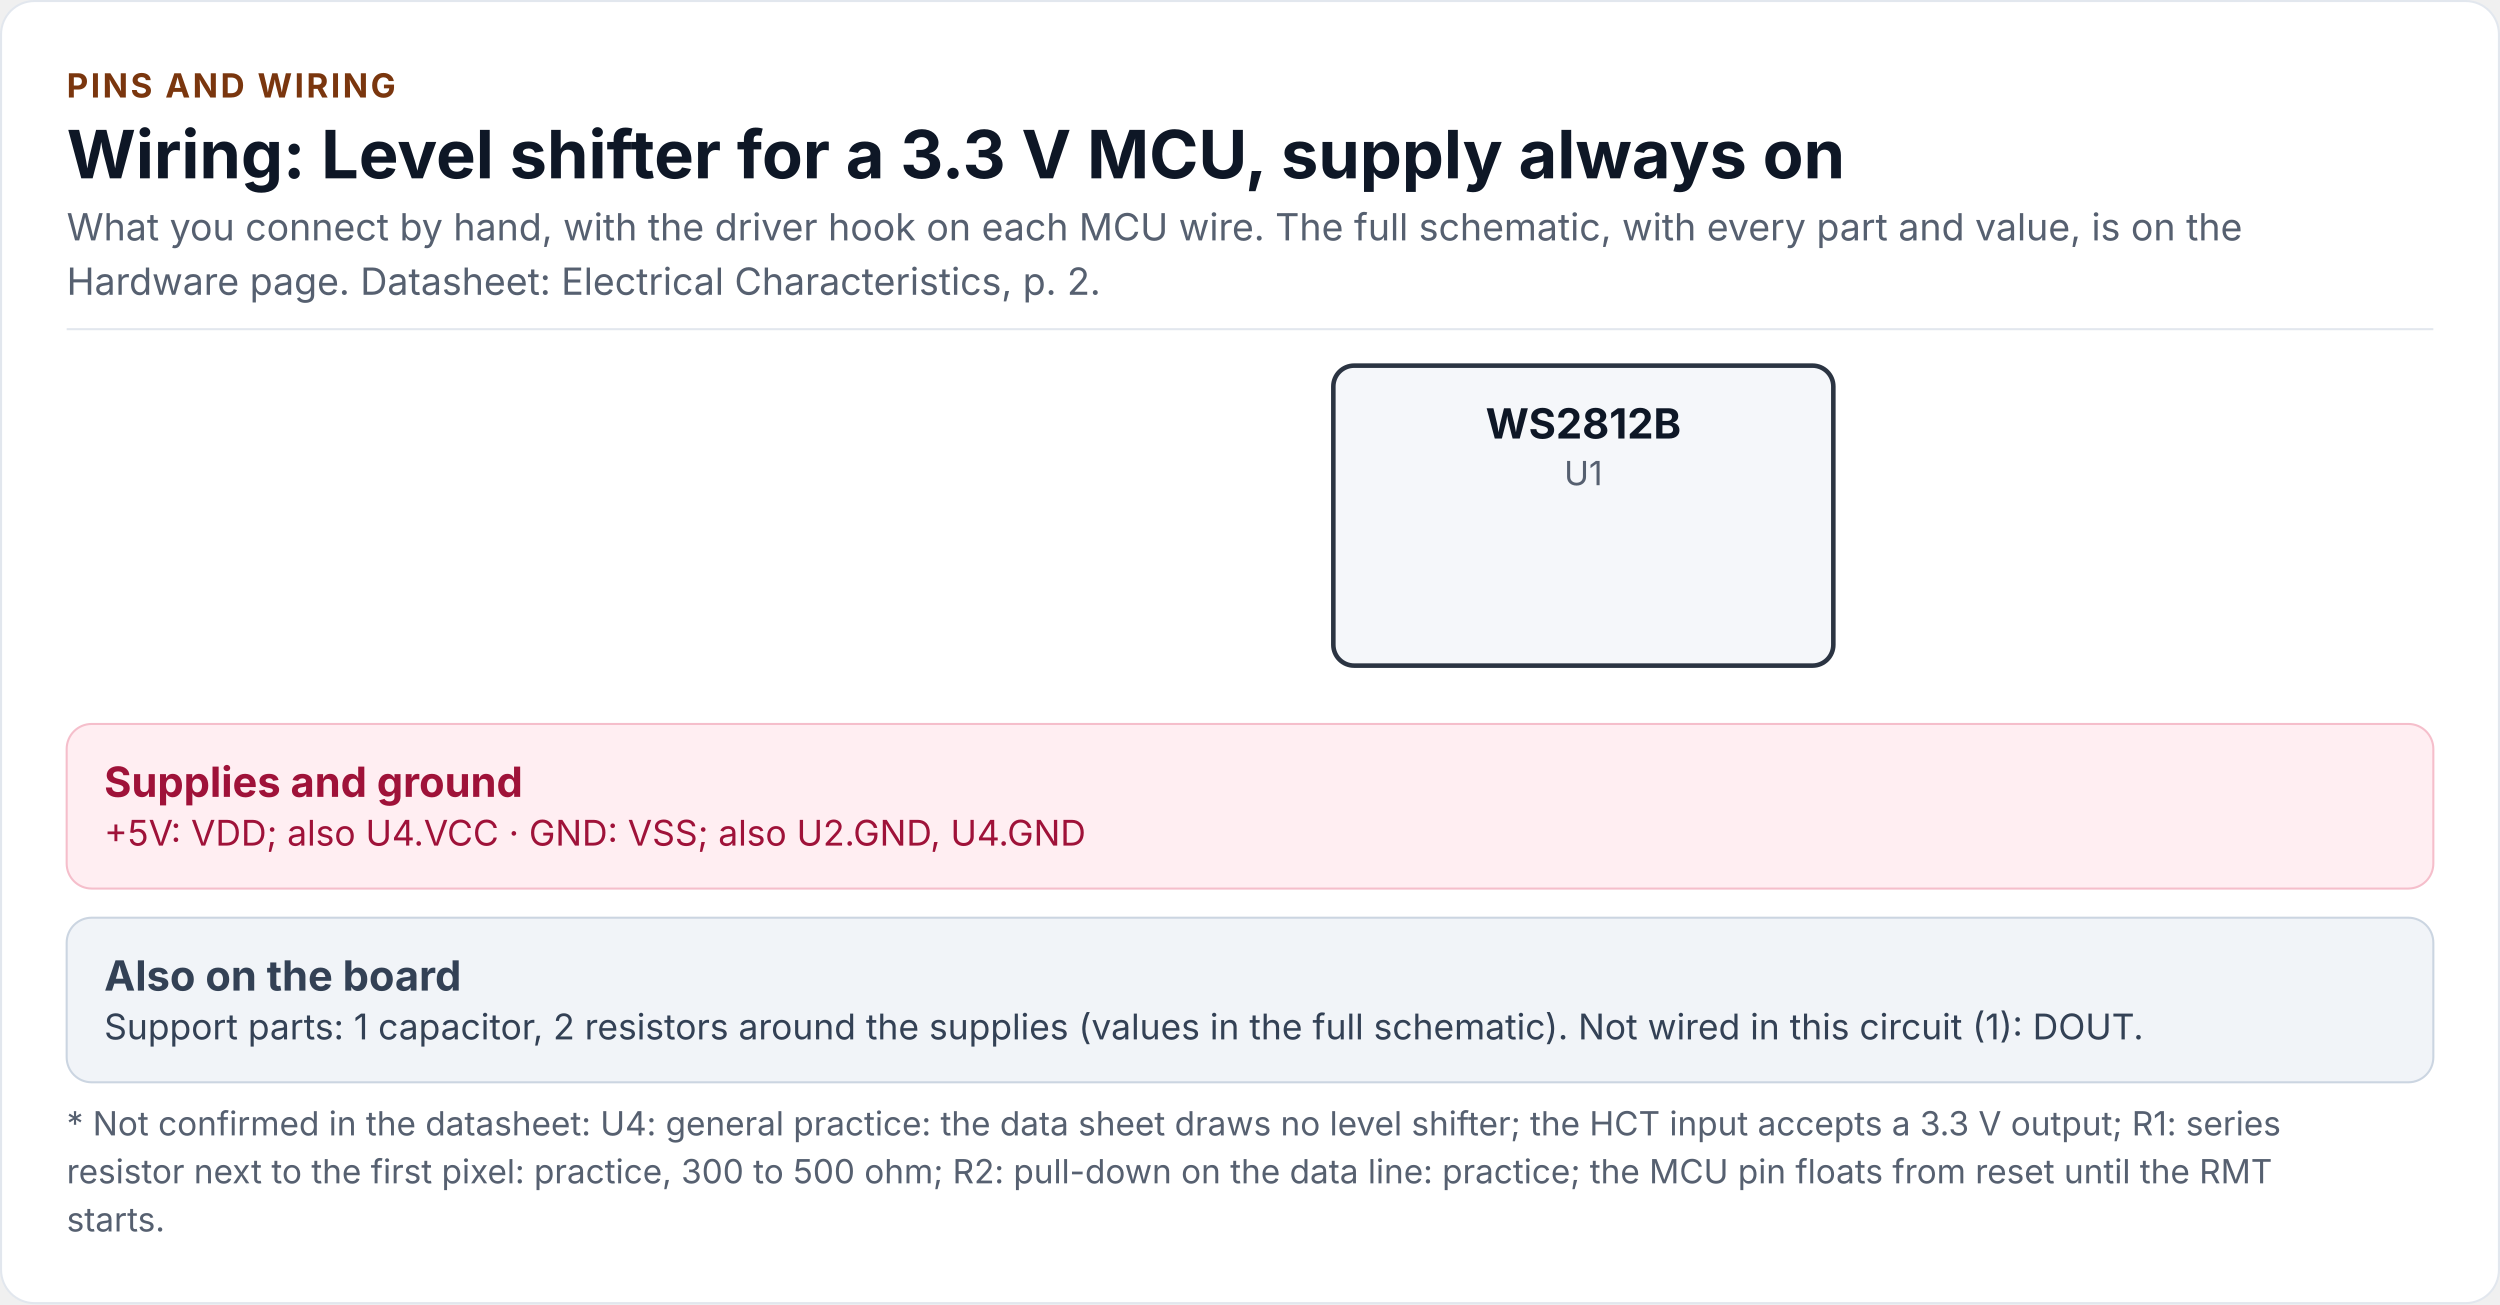
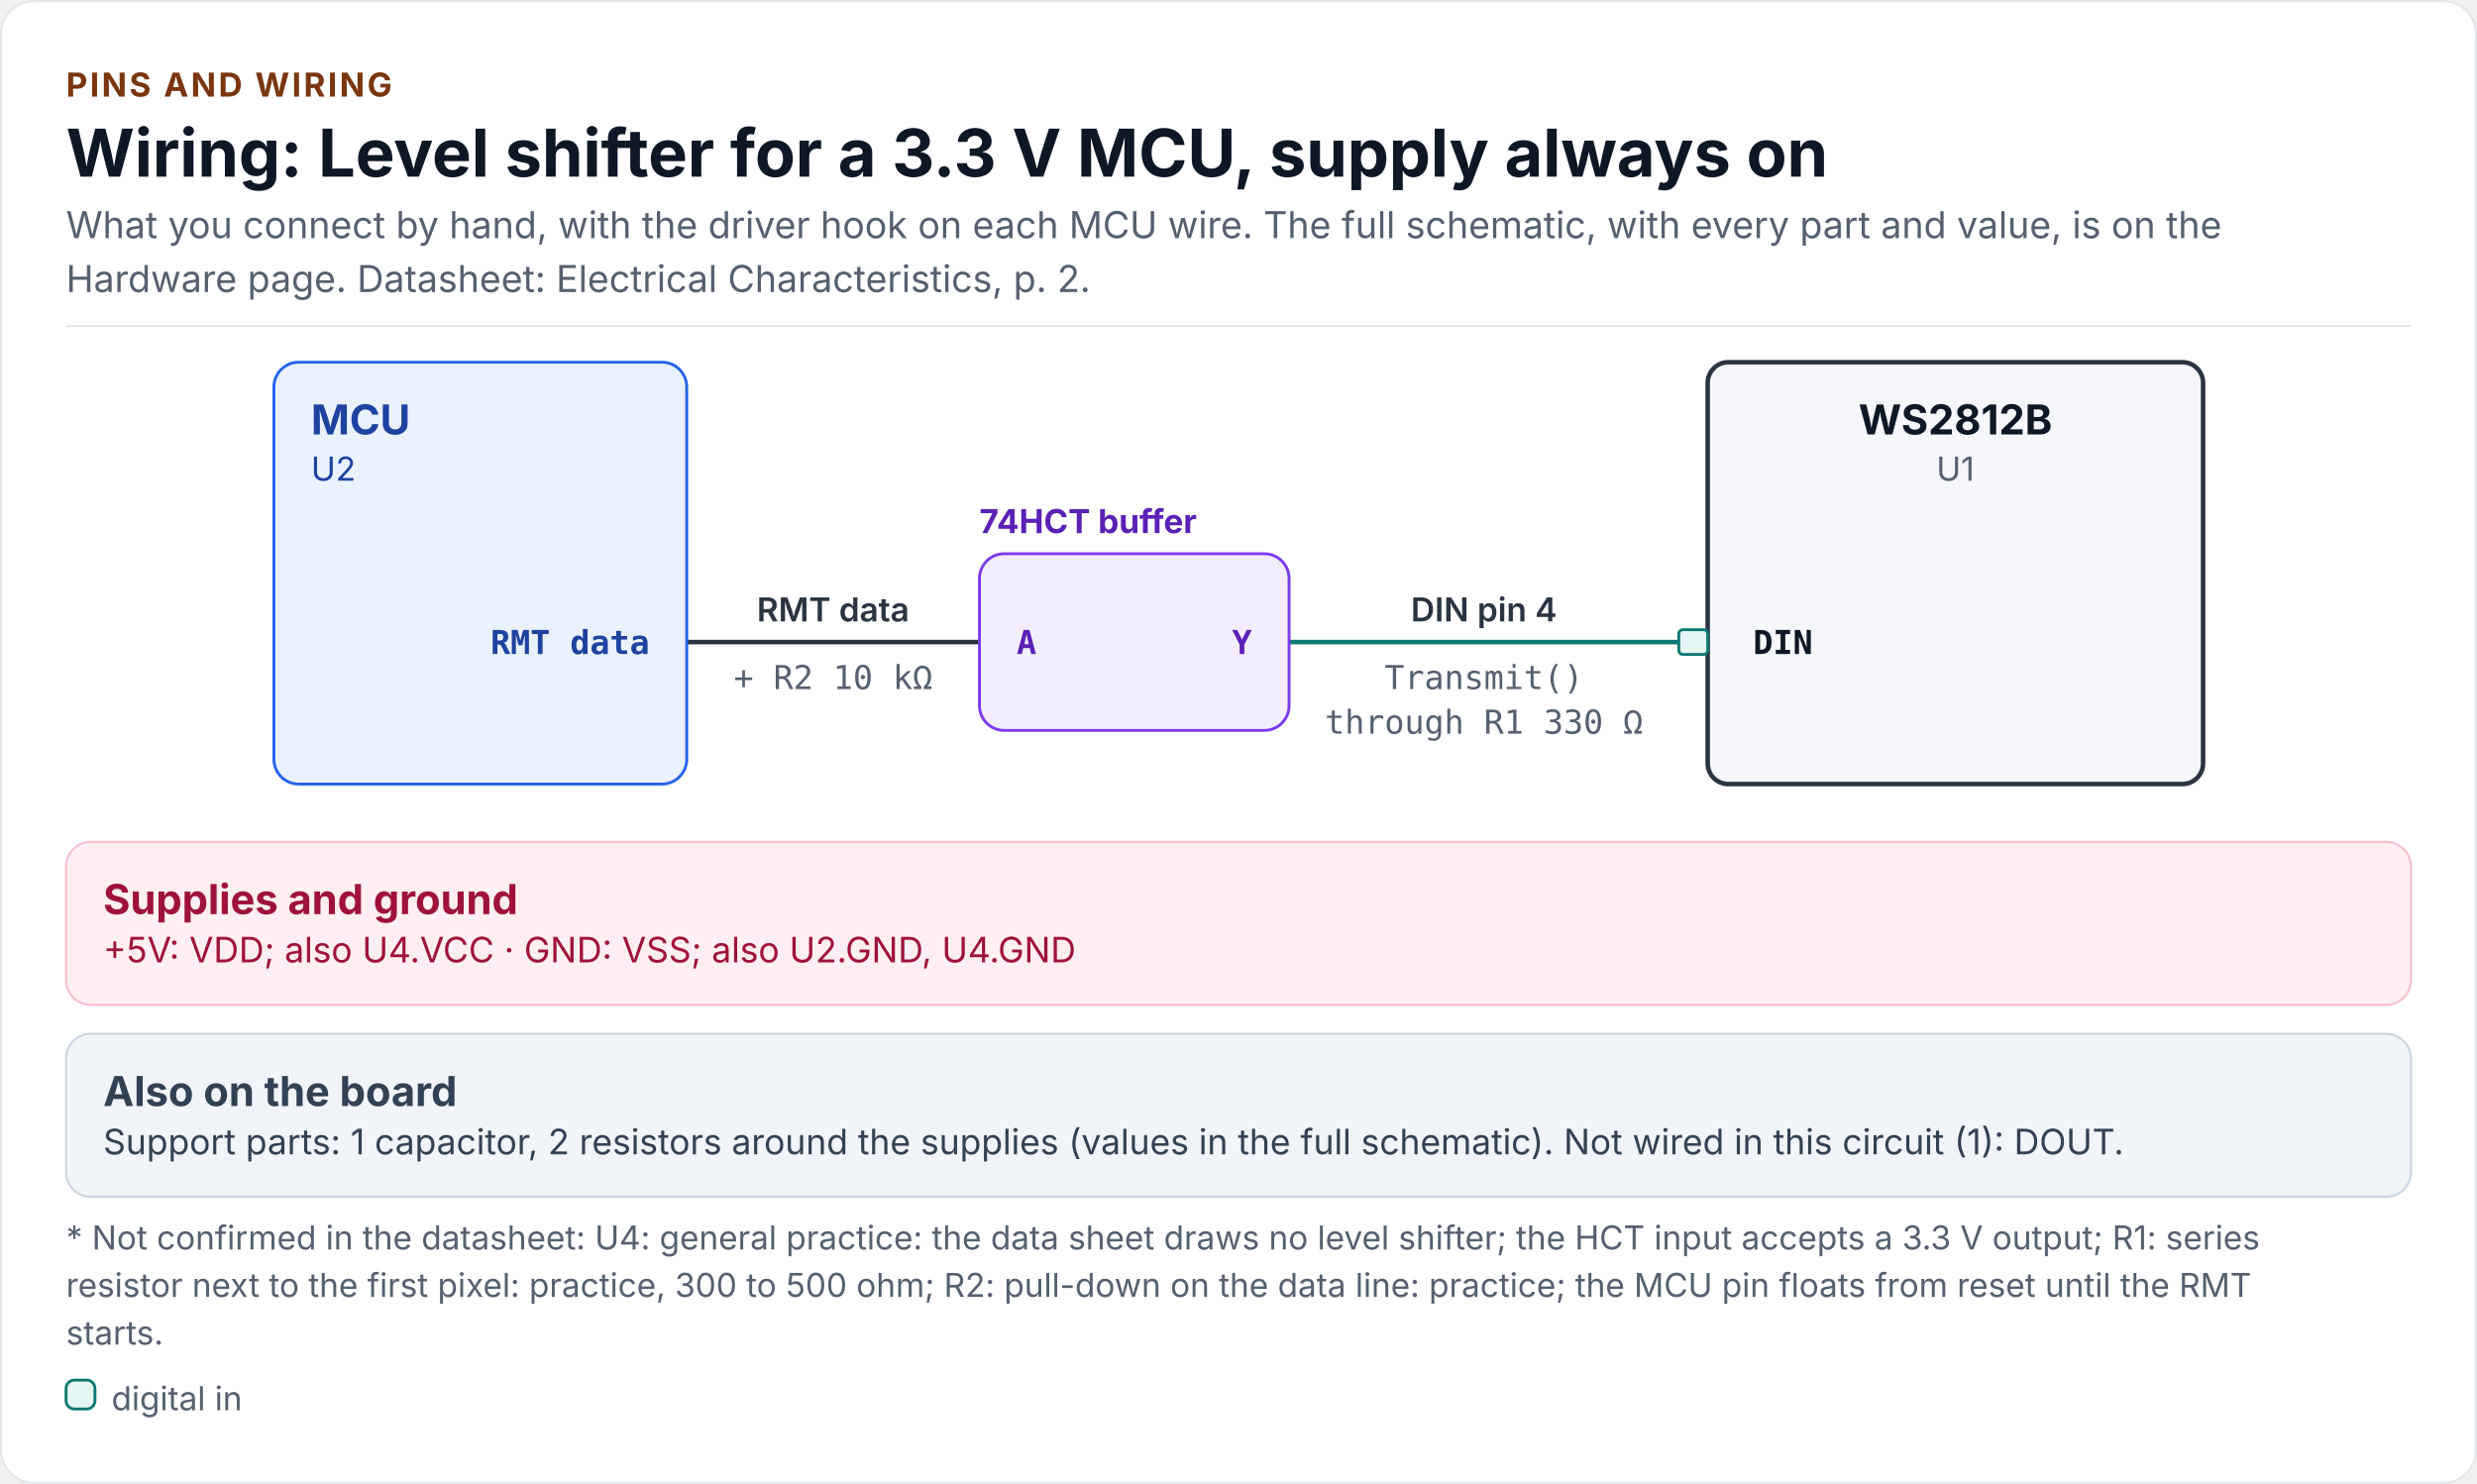
- <svg xmlns="http://www.w3.org/2000/svg" width="1200" height="626" viewBox="0 0 1200 626" role="img" aria-labelledby="chip-wiring-shifted-title chip-wiring-shifted-desc" font-family="Inter, 'Segoe UI', Roboto, 'Helvetica Neue', Arial, sans-serif">
-   <rect x="0.5" y="0.5" width="1199" height="625" rx="16" fill="#FFFFFF" stroke="#E2E7EE" />
+ <svg xmlns="http://www.w3.org/2000/svg" width="1200" height="719" viewBox="0 0 1200 719" role="img" aria-labelledby="chip-wiring-shifted-title chip-wiring-shifted-desc" font-family="Inter, 'Segoe UI', Roboto, 'Helvetica Neue', Arial, sans-serif">
+   <rect x="0.5" y="0.5" width="1199" height="718" rx="16" fill="#FFFFFF" stroke="#E2E7EE" />
  <text x="32" y="46.8" font-size="16" font-weight="700" letter-spacing="1.2" fill="#7A360E">PINS AND WIRING</text>
  <text x="32" y="85.6" font-size="32" font-weight="700" fill="#0E1726">Wiring: Level shifter for a 3.3 V MCU, supply always on</text>
  <text x="32" y="115.4" font-size="18" fill="#566070">What you connect by hand, with the driver hook on each MCU wire. The full schematic, with every part and value, is on the</text>
  <text x="32" y="141.5" font-size="18" fill="#566070">Hardware page. Datasheet: Electrical Characteristics, p. 2.</text>
  <rect x="32" y="157.5" width="1136" height="1" fill="#E2E7EE" />
-   <rect x="640" y="175.5" width="240" height="144" rx="10" fill="#F5F7FA" stroke="#2B3442" stroke-width="2.2" />
-   <rect x="32" y="347.5" width="1136" height="79" rx="12" fill="#FFEEF2" stroke="#F5BECB" stroke-width="1" />
-   <rect x="32" y="440.5" width="1136" height="79" rx="12" fill="#F1F4F8" stroke="#CBD5E1" stroke-width="1" />
-   <text x="760" y="210.5" font-size="20" font-weight="700" text-anchor="middle" fill="#0E1726">WS2812B</text>
-   <text x="760" y="232.9" font-size="16" text-anchor="middle" fill="#566070">U1</text>
-   <text x="50" y="382.5" font-size="20" font-weight="700" fill="#9F1239">Supplies and ground</text>
-   <text x="50" y="405.9" font-size="17" fill="#9F1239">+5V: VDD; also U4.VCC · GND: VSS; also U2.GND, U4.GND</text>
-   <text x="50" y="475.5" font-size="20" font-weight="700" fill="#334155">Also on the board</text>
-   <text x="50" y="498.9" font-size="17" fill="#334155">Support parts: 1 capacitor, 2 resistors around the supplies (values in the full schematic). Not wired in this circuit (1): DOUT.</text>
-   <text x="32" y="545" font-size="16" fill="#566070">* Not confirmed in the datasheet: U4: general practice: the data sheet draws no level shifter; the HCT input accepts a 3.3 V output; R1: series</text>
-   <text x="32" y="568" font-size="16" fill="#566070">resistor next to the first pixel: practice, 300 to 500 ohm; R2: pull-down on the data line: practice; the MCU pin floats from reset until the RMT</text>
-   <text x="32" y="591.1" font-size="16" fill="#566070">starts.</text>
+   <path d="M332.7 311.1 L474.5 311.1" fill="none" stroke="#2B3442" stroke-width="2.2" />
+   <path d="M624.5 311.1 L813.3 311.1" fill="none" stroke="#0B7A72" stroke-width="2.2" />
+   <rect x="827.3" y="175.5" width="240" height="204.4" rx="10" fill="#F5F7FA" stroke="#2B3442" stroke-width="2.2" />
+   <rect x="132.7" y="175.5" width="200" height="204.4" rx="12" fill="#EAF2FF" stroke="#2563EB" stroke-width="1.4" />
+   <rect x="474.5" y="268.3" width="150" height="85.6" rx="12" fill="#F3EEFF" stroke="#7C3AED" stroke-width="1.4" />
+   <rect x="32" y="407.9" width="1136" height="79" rx="12" fill="#FFEEF2" stroke="#F5BECB" stroke-width="1" />
+   <rect x="32" y="500.9" width="1136" height="79" rx="12" fill="#F1F4F8" stroke="#CBD5E1" stroke-width="1" />
+   <text x="947.3" y="210.5" font-size="20" font-weight="700" text-anchor="middle" fill="#0E1726">WS2812B</text>
+   <text x="947.3" y="232.9" font-size="16" text-anchor="middle" fill="#566070">U1</text>
+   <text x="150.7" y="210.5" font-size="20" font-weight="700" fill="#1E429F">MCU</text>
+   <text x="150.7" y="232.9" font-size="16" fill="#1E429F">U2</text>
+   <text x="474.5" y="258.3" font-size="16" font-weight="700" fill="#5B21B6">74HCT buffer</text>
+   <text x="314.7" y="316.9" font-size="16" font-weight="600" font-family="'JetBrains Mono', 'SFMono-Regular', Menlo, Consolas, monospace" text-anchor="end" fill="#1E429F">RMT data</text>
+   <text x="492.5" y="316.9" font-size="16" font-weight="600" font-family="'JetBrains Mono', 'SFMono-Regular', Menlo, Consolas, monospace" fill="#5B21B6">A</text>
+   <text x="403.6" y="301.1" font-size="16" font-weight="600" text-anchor="middle" fill="#2B3442">RMT data</text>
+   <text x="403.6" y="333.9" font-size="16" font-family="'JetBrains Mono', 'SFMono-Regular', Menlo, Consolas, monospace" text-anchor="middle" fill="#566070">+ R2 10 kΩ</text>
+   <text x="606.5" y="316.9" font-size="16" font-weight="600" font-family="'JetBrains Mono', 'SFMono-Regular', Menlo, Consolas, monospace" text-anchor="end" fill="#5B21B6">Y</text>
+   <text x="849.3" y="316.9" font-size="16" font-weight="700" font-family="'JetBrains Mono', 'SFMono-Regular', Menlo, Consolas, monospace" fill="#0E1726">DIN</text>
+   <rect x="813.3" y="305.1" width="14" height="12" rx="2" fill="#E6F6F4" stroke="#0B7A72" stroke-width="1.4" />
+   <text x="718.9" y="301.1" font-size="16" font-weight="600" text-anchor="middle" fill="#2B3442">DIN  pin 4</text>
+   <text x="718.9" y="333.9" font-size="16" font-family="'JetBrains Mono', 'SFMono-Regular', Menlo, Consolas, monospace" text-anchor="middle" fill="#566070">Transmit()</text>
+   <text x="718.9" y="355.5" font-size="16" font-family="'JetBrains Mono', 'SFMono-Regular', Menlo, Consolas, monospace" text-anchor="middle" fill="#566070">through R1 330 Ω</text>
+   <text x="50" y="442.9" font-size="20" font-weight="700" fill="#9F1239">Supplies and ground</text>
+   <text x="50" y="466.3" font-size="17" fill="#9F1239">+5V: VDD; also U4.VCC · GND: VSS; also U2.GND, U4.GND</text>
+   <text x="50" y="535.9" font-size="20" font-weight="700" fill="#334155">Also on the board</text>
+   <text x="50" y="559.3" font-size="17" fill="#334155">Support parts: 1 capacitor, 2 resistors around the supplies (values in the full schematic). Not wired in this circuit (1): DOUT.</text>
+   <text x="32" y="605.4" font-size="16" fill="#566070">* Not confirmed in the datasheet: U4: general practice: the data sheet draws no level shifter; the HCT input accepts a 3.3 V output; R1: series</text>
+   <text x="32" y="628.4" font-size="16" fill="#566070">resistor next to the first pixel: practice, 300 to 500 ohm; R2: pull-down on the data line: practice; the MCU pin floats from reset until the RMT</text>
+   <text x="32" y="651.5" font-size="16" fill="#566070">starts.</text>
+   <rect x="32" y="668.7" width="14" height="14" rx="4" fill="#E6F6F4" stroke="#0B7A72" stroke-width="1.4" />
+   <text x="54" y="683.3" font-size="16" fill="#566070">digital in</text>
</svg>
